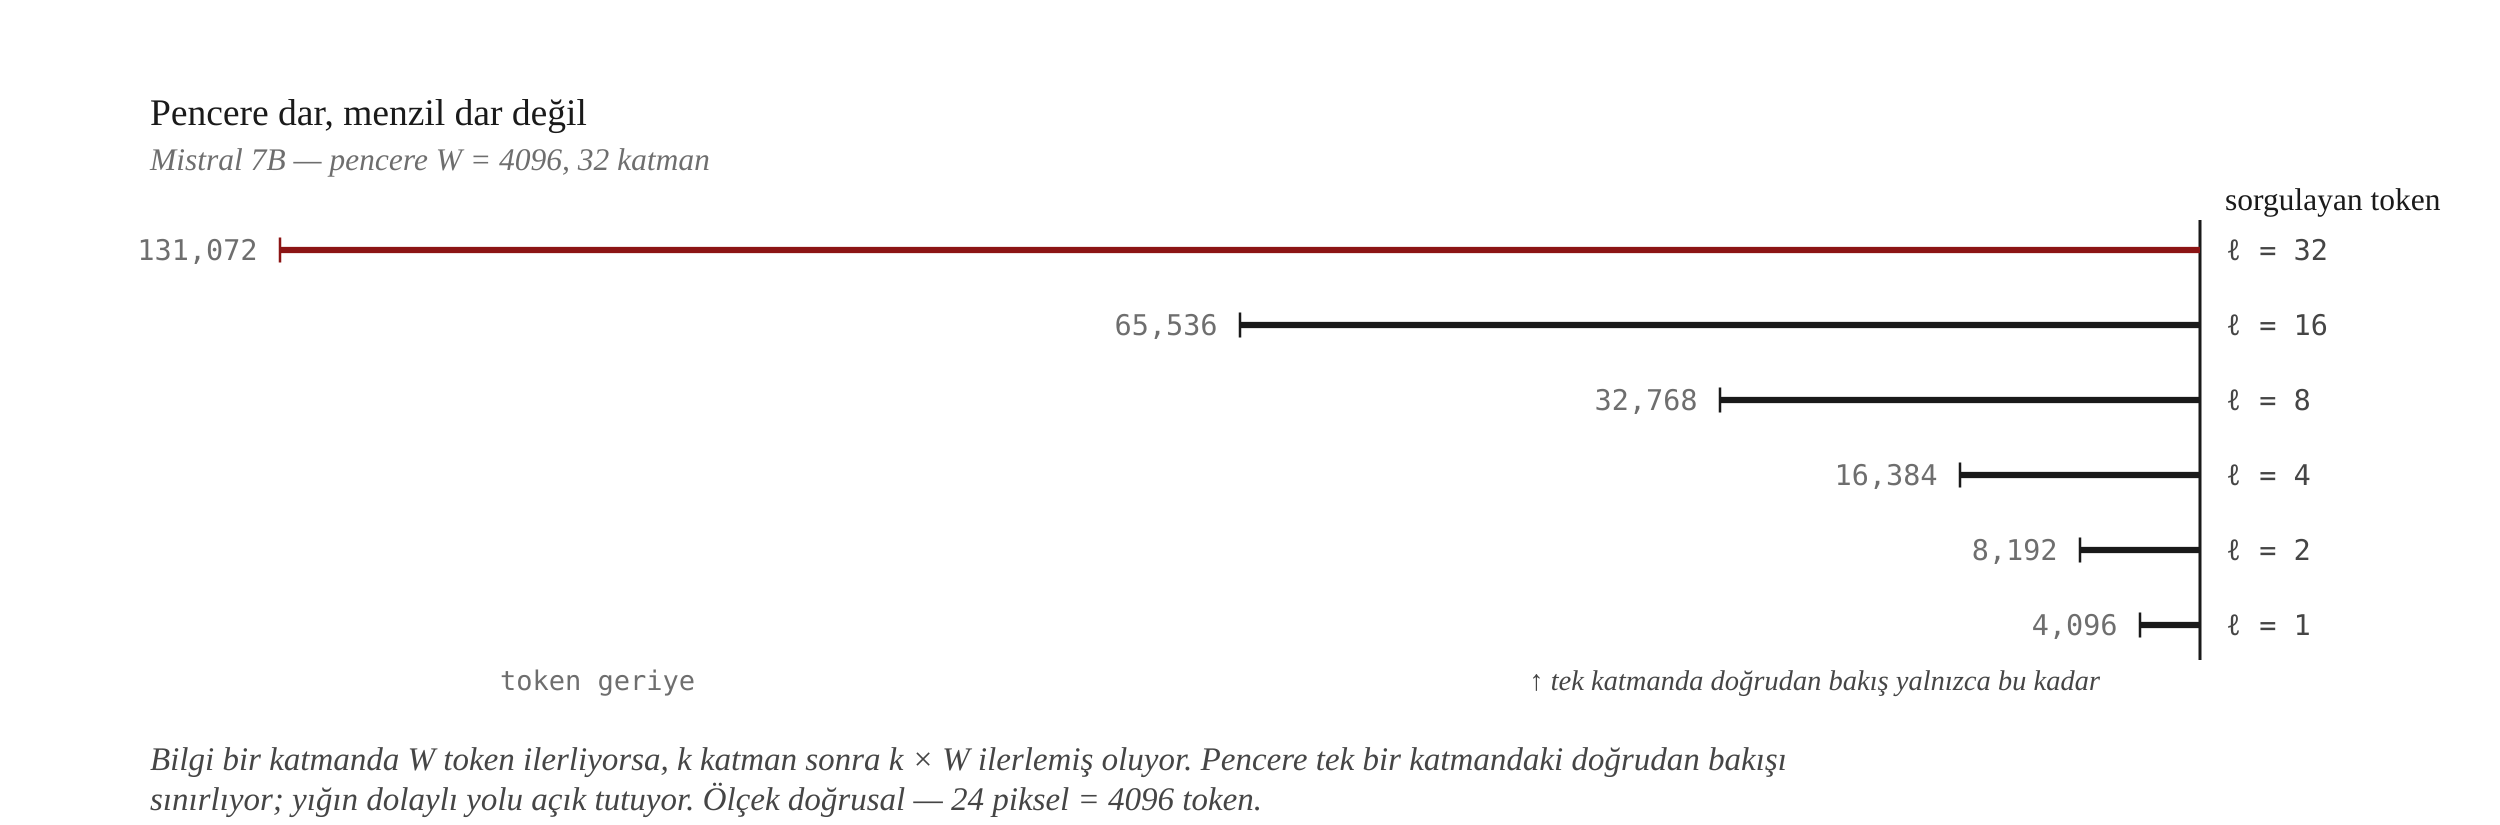
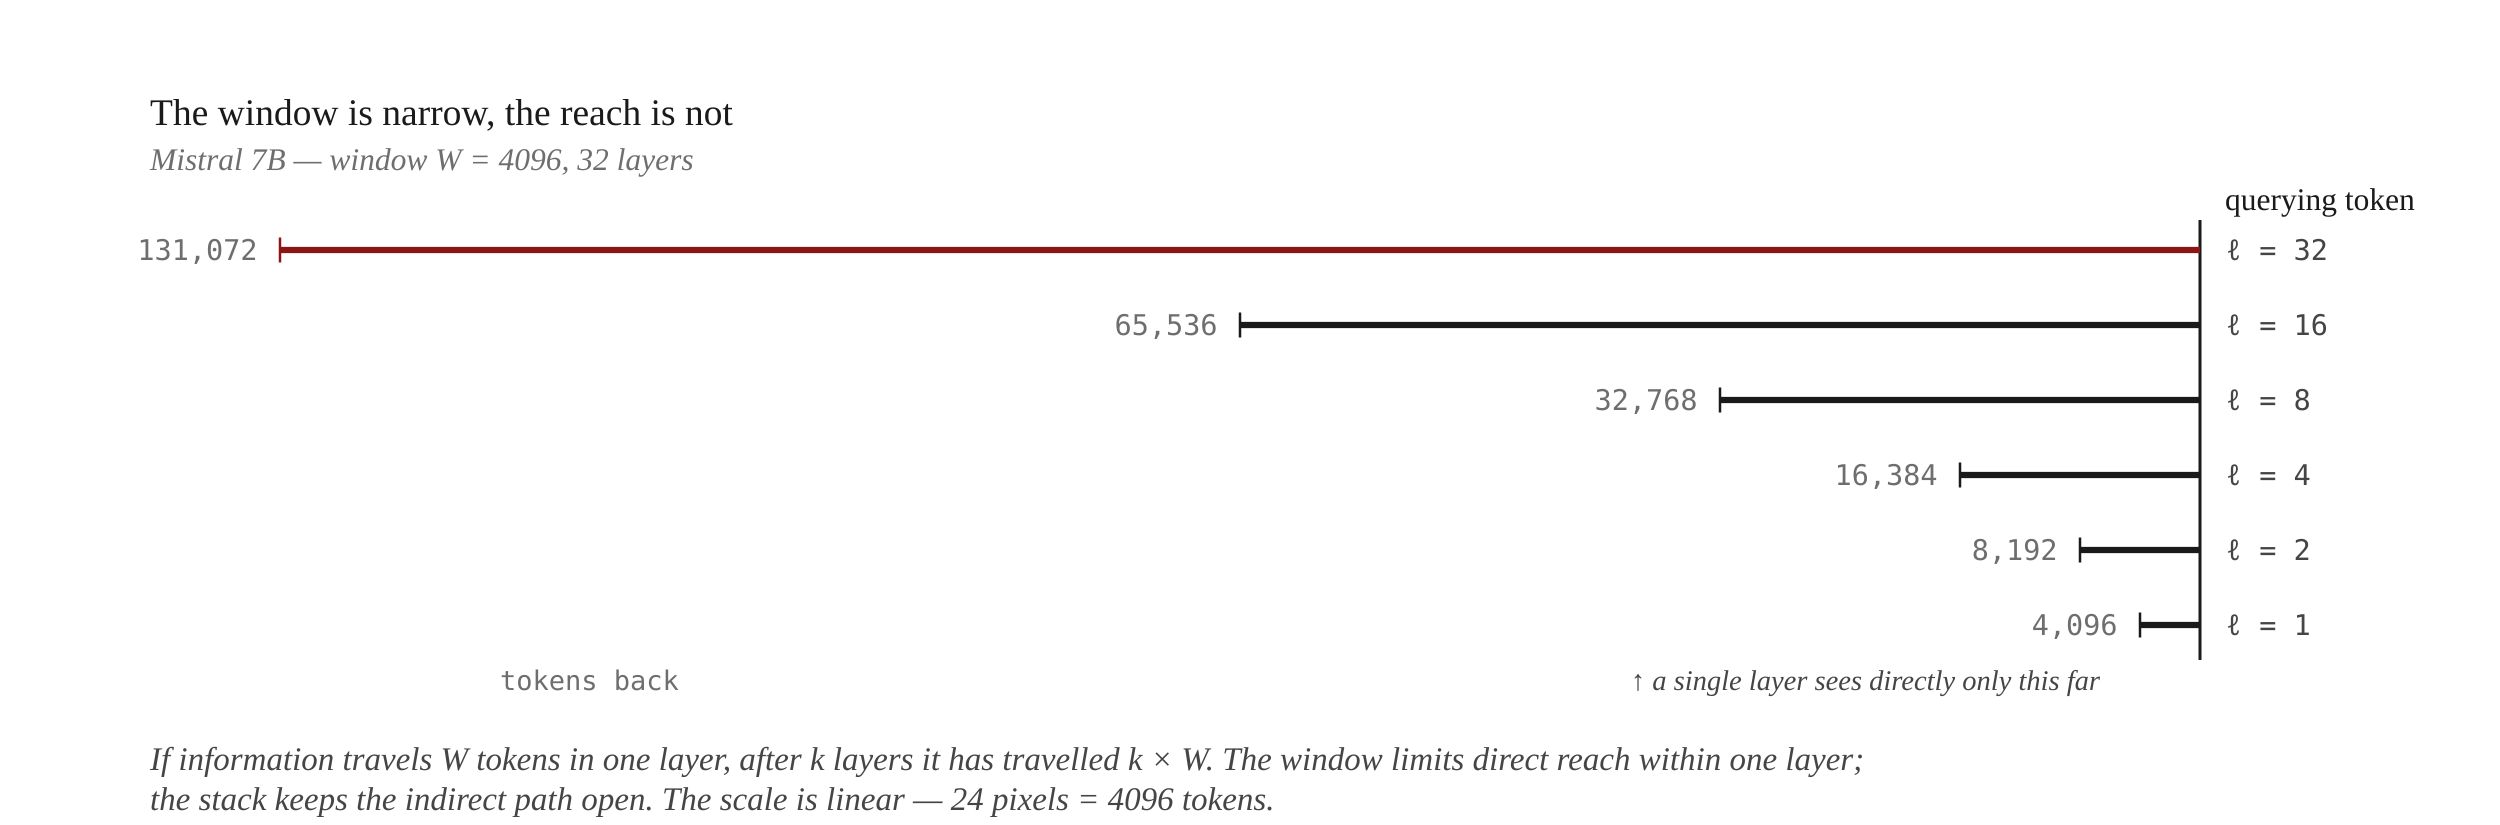
<svg xmlns="http://www.w3.org/2000/svg" viewBox="0 0 1000 330" role="img" aria-labelledby="t5">
  <style>
    .ser { font-family: Georgia, 'Times New Roman', serif; }
    .mon { font-family: Consolas, Menlo, monospace; }
  </style>
-   <text class="ser" x="60" y="50" font-size="15" fill="#1a1a1a">Pencere dar, menzil dar değil</text>
-   <text class="ser" x="60" y="68" font-size="12.6" font-style="italic" fill="#6e6e6e">Mistral 7B — pencere W = 4096, 32 katman</text>
+   <text class="ser" x="60" y="50" font-size="15" fill="#1a1a1a">The window is narrow, the reach is not</text>
+   <text class="ser" x="60" y="68" font-size="12.6" font-style="italic" fill="#6e6e6e">Mistral 7B — window W = 4096, 32 layers</text>
  <line x1="880" y1="88" x2="880" y2="264" stroke="#1a1a1a" stroke-width="1.2" />
-   <text class="ser" x="890" y="84" font-size="12.6" fill="#1a1a1a">sorgulayan token</text>
+   <text class="ser" x="890" y="84" font-size="12.6" fill="#1a1a1a">querying token</text>
  <line x1="856.0" y1="250" x2="880" y2="250" stroke="#1a1a1a" stroke-width="2.5" />
  <line x1="856.0" y1="245" x2="856.0" y2="255" stroke="#1a1a1a" stroke-width="1" />
  <text class="mon" x="847.0" y="254" font-size="11.4" fill="#6e6e6e" text-anchor="end">4,096</text>
  <text class="mon" x="890" y="254" font-size="11.4" fill="#454545">ℓ = 1</text>
  <line x1="832.0" y1="220" x2="880" y2="220" stroke="#1a1a1a" stroke-width="2.5" />
  <line x1="832.0" y1="215" x2="832.0" y2="225" stroke="#1a1a1a" stroke-width="1" />
  <text class="mon" x="823.0" y="224" font-size="11.4" fill="#6e6e6e" text-anchor="end">8,192</text>
  <text class="mon" x="890" y="224" font-size="11.4" fill="#454545">ℓ = 2</text>
  <line x1="784.0" y1="190" x2="880" y2="190" stroke="#1a1a1a" stroke-width="2.5" />
  <line x1="784.0" y1="185" x2="784.0" y2="195" stroke="#1a1a1a" stroke-width="1" />
  <text class="mon" x="775.0" y="194" font-size="11.4" fill="#6e6e6e" text-anchor="end">16,384</text>
  <text class="mon" x="890" y="194" font-size="11.4" fill="#454545">ℓ = 4</text>
  <line x1="688.0" y1="160" x2="880" y2="160" stroke="#1a1a1a" stroke-width="2.5" />
  <line x1="688.0" y1="155" x2="688.0" y2="165" stroke="#1a1a1a" stroke-width="1" />
  <text class="mon" x="679.0" y="164" font-size="11.4" fill="#6e6e6e" text-anchor="end">32,768</text>
  <text class="mon" x="890" y="164" font-size="11.4" fill="#454545">ℓ = 8</text>
  <line x1="496.0" y1="130" x2="880" y2="130" stroke="#1a1a1a" stroke-width="2.5" />
  <line x1="496.0" y1="125" x2="496.0" y2="135" stroke="#1a1a1a" stroke-width="1" />
  <text class="mon" x="487.0" y="134" font-size="11.4" fill="#6e6e6e" text-anchor="end">65,536</text>
  <text class="mon" x="890" y="134" font-size="11.4" fill="#454545">ℓ = 16</text>
  <line x1="112.0" y1="100" x2="880" y2="100" stroke="#8c1515" stroke-width="2.5" />
  <line x1="112.0" y1="95" x2="112.0" y2="105" stroke="#8c1515" stroke-width="1" />
  <text class="mon" x="103.0" y="104" font-size="11.4" fill="#6e6e6e" text-anchor="end">131,072</text>
  <text class="mon" x="890" y="104" font-size="11.4" fill="#454545">ℓ = 32</text>
-   <text class="mon" x="200" y="276" font-size="10.8" fill="#6e6e6e">token geriye</text>
-   <text class="ser" x="840" y="276" font-size="11.4" font-style="italic" fill="#454545" text-anchor="end">↑ tek katmanda doğrudan bakış yalnızca bu kadar</text>
-   <text class="ser" x="60" y="308" font-size="13.2" font-style="italic" fill="#454545">Bilgi bir katmanda W token ilerliyorsa, k katman sonra k × W ilerlemiş oluyor. Pencere tek bir katmandaki doğrudan bakışı</text>
-   <text class="ser" x="60" y="324" font-size="13.2" font-style="italic" fill="#454545">sınırlıyor; yığın dolaylı yolu açık tutuyor. Ölçek doğrusal — 24 piksel = 4096 token.</text>
+   <text class="mon" x="200" y="276" font-size="10.8" fill="#6e6e6e">tokens back</text>
+   <text class="ser" x="840" y="276" font-size="11.4" font-style="italic" fill="#454545" text-anchor="end">↑ a single layer sees directly only this far</text>
+   <text class="ser" x="60" y="308" font-size="13.2" font-style="italic" fill="#454545">If information travels W tokens in one layer, after k layers it has travelled k × W. The window limits direct reach within one layer;</text>
+   <text class="ser" x="60" y="324" font-size="13.2" font-style="italic" fill="#454545">the stack keeps the indirect path open. The scale is linear — 24 pixels = 4096 tokens.</text>
</svg>
